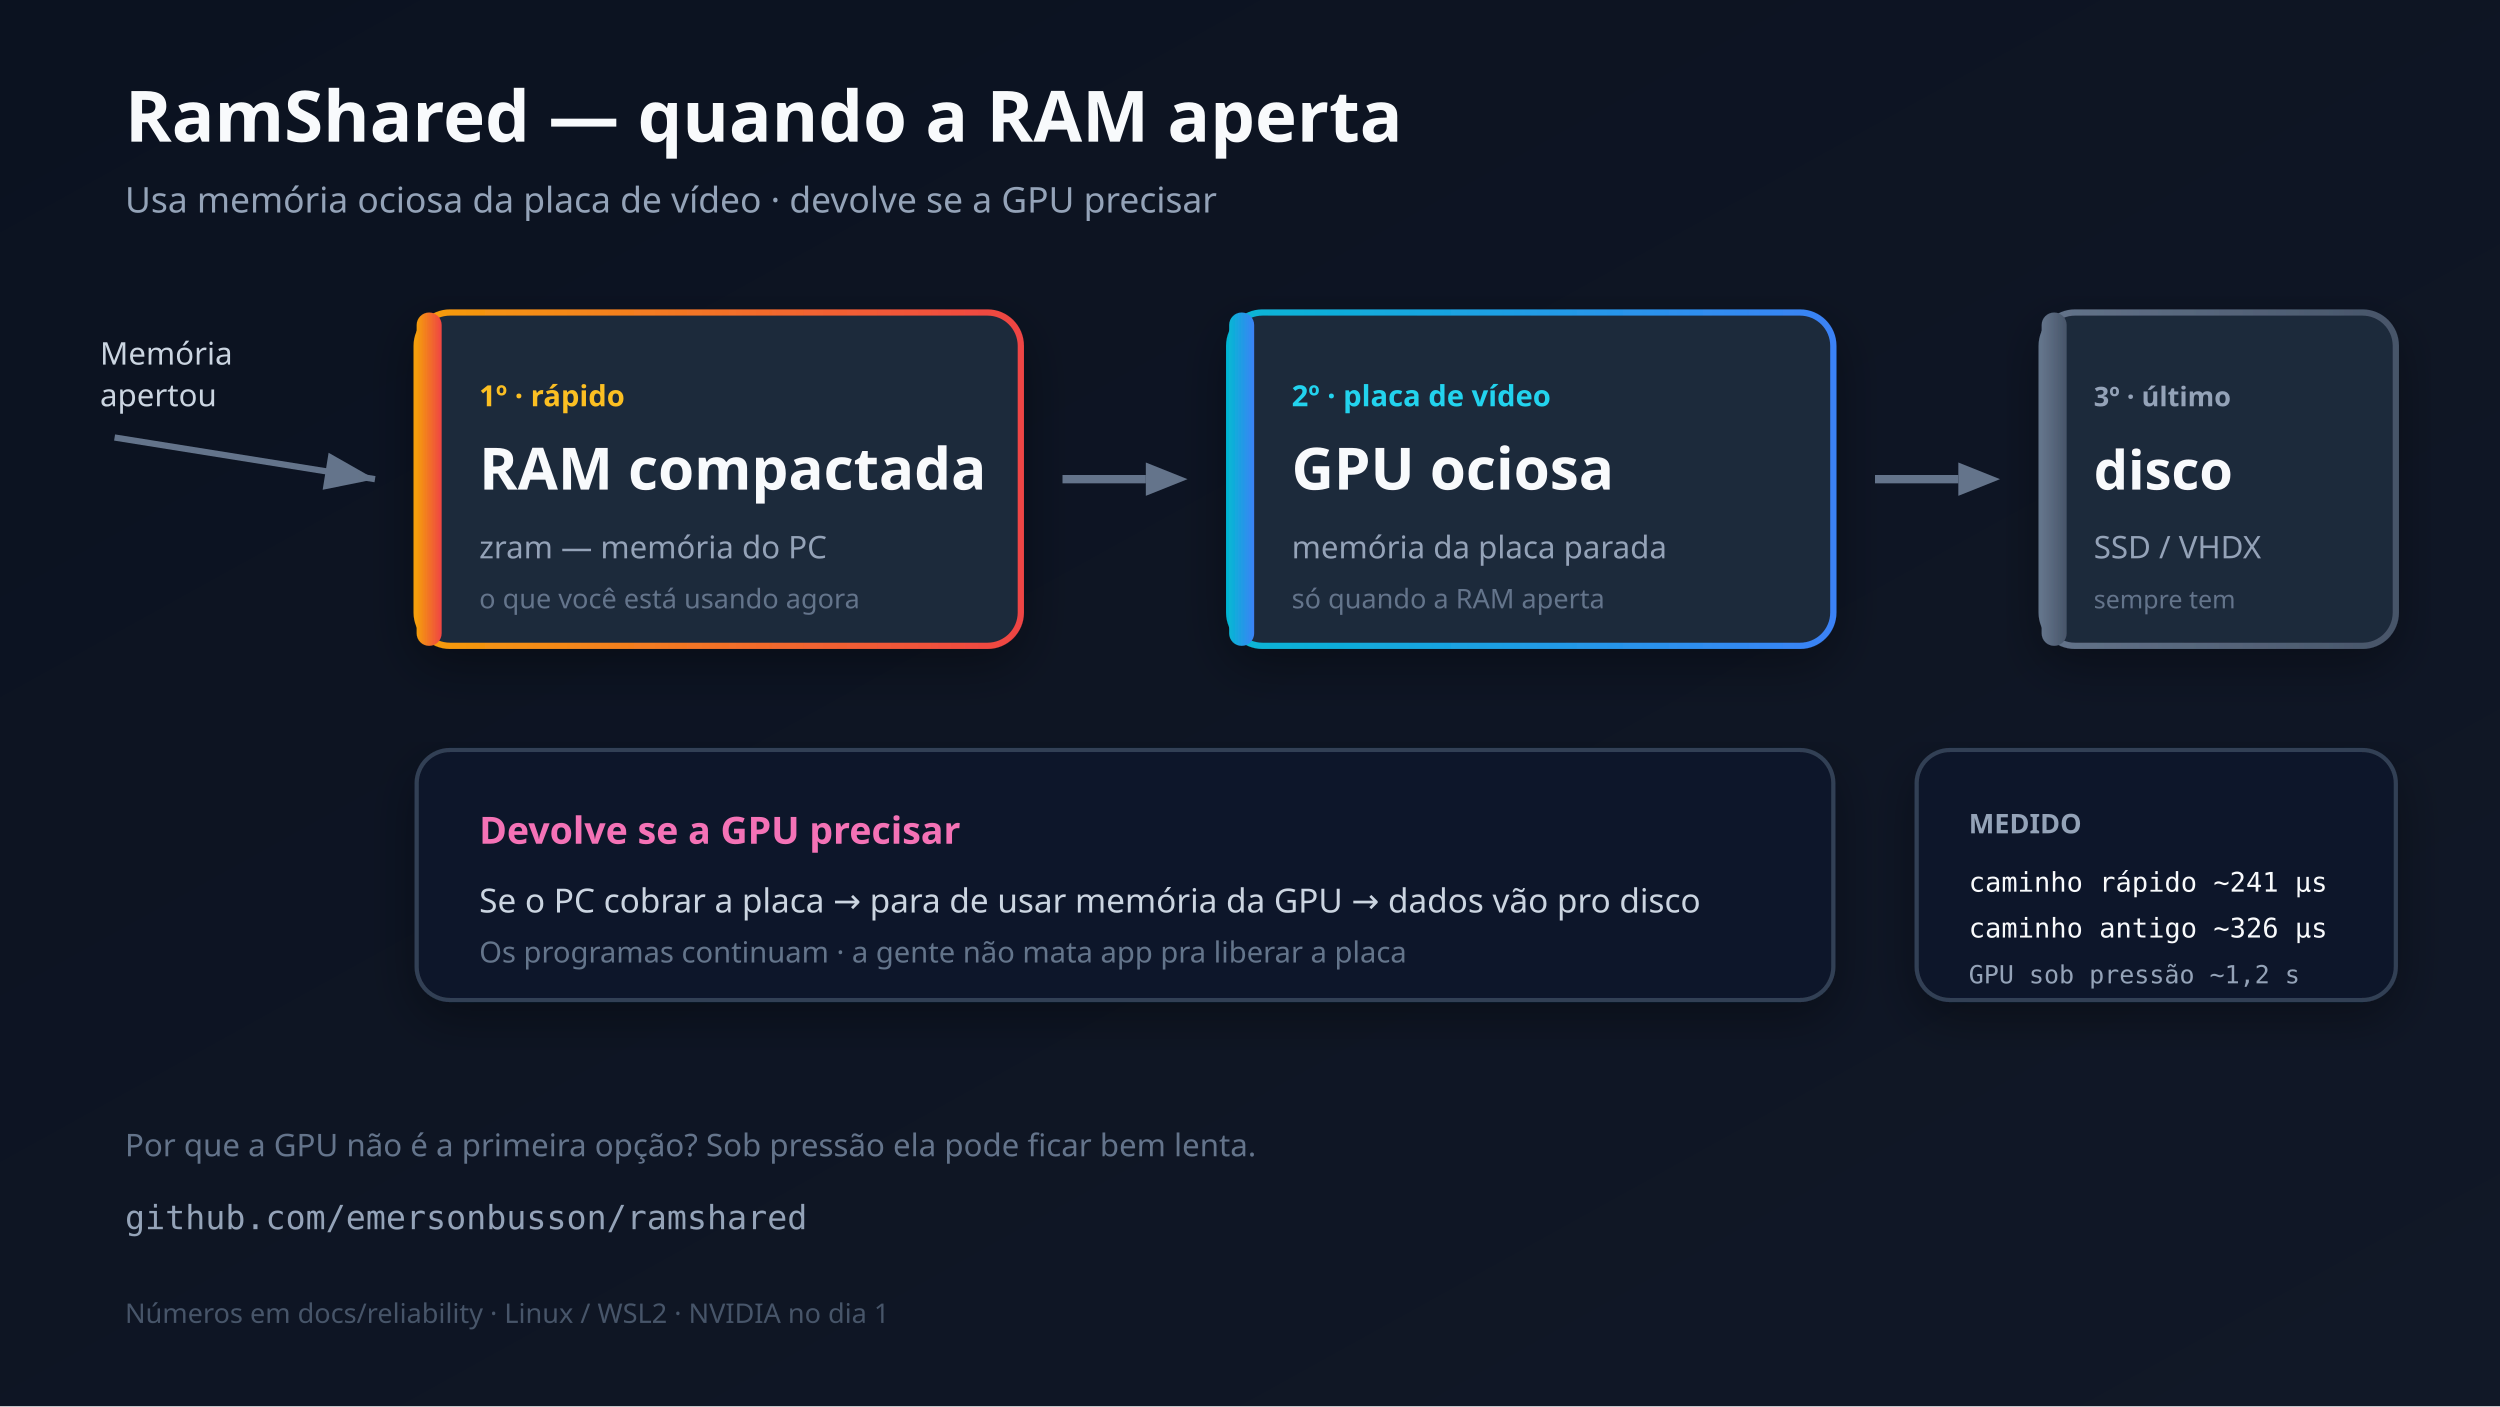
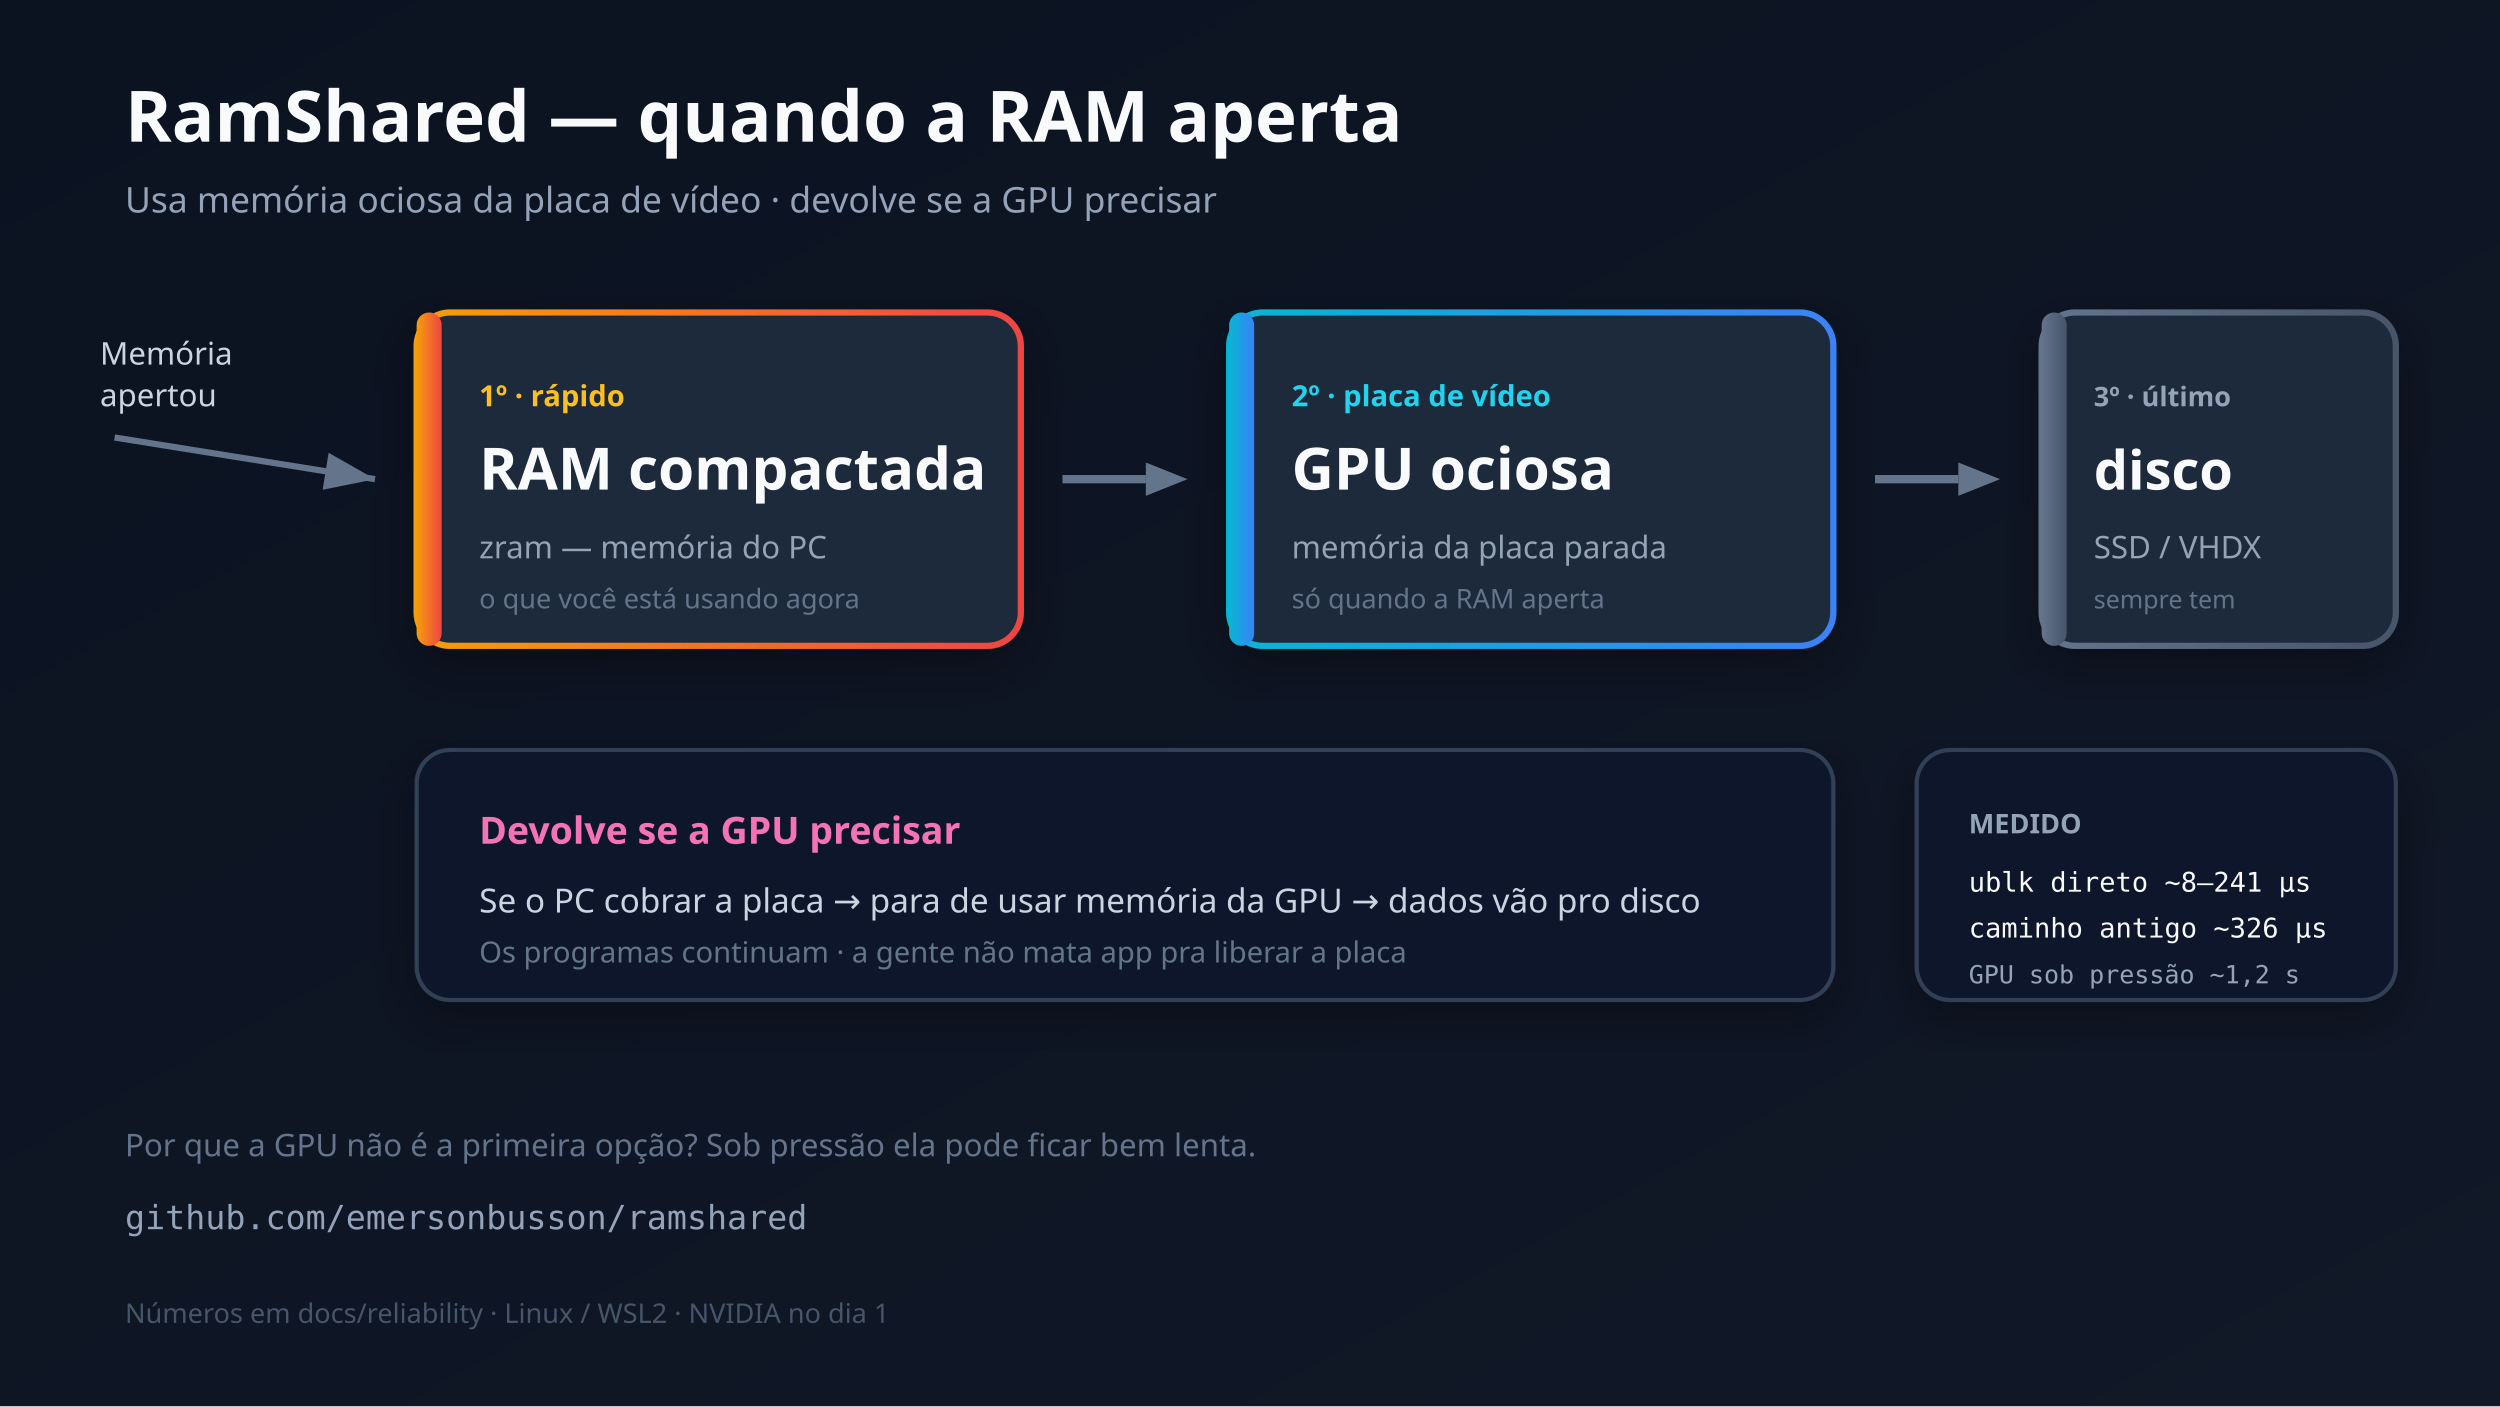
<svg xmlns="http://www.w3.org/2000/svg" width="1200" height="675" viewBox="0 0 1200 675" role="img" aria-label="RamShared — ordem de uso da memória">
  <defs>
    <linearGradient id="bg" x1="0" y1="0" x2="1" y2="1">
      <stop offset="0%" stop-color="#0b1220" />
      <stop offset="100%" stop-color="#111827" />
    </linearGradient>
    <linearGradient id="hot" x1="0" y1="0" x2="1" y2="0">
      <stop offset="0%" stop-color="#f59e0b" />
      <stop offset="100%" stop-color="#ef4444" />
    </linearGradient>
    <linearGradient id="cold" x1="0" y1="0" x2="1" y2="0">
      <stop offset="0%" stop-color="#06b6d4" />
      <stop offset="100%" stop-color="#3b82f6" />
    </linearGradient>
    <linearGradient id="last" x1="0" y1="0" x2="1" y2="0">
      <stop offset="0%" stop-color="#64748b" />
      <stop offset="100%" stop-color="#475569" />
    </linearGradient>
    <filter id="shadow" x="-10%" y="-10%" width="120%" height="130%">
      <feDropShadow dx="0" dy="8" stdDeviation="12" flood-color="#000" flood-opacity="0.35" />
    </filter>
    <marker id="arrow" markerWidth="10" markerHeight="10" refX="8" refY="3" orient="auto">
      <path d="M0,0 L8,3 L0,6 Z" fill="#64748b" />
    </marker>
  </defs>
  <rect width="1200" height="675" fill="url(#bg)" />
  <text x="60" y="68" fill="#f8fafc" font-family="ui-sans-serif, system-ui, Segoe UI, sans-serif" font-size="34" font-weight="700">RamShared — quando a RAM aperta</text>
  <text x="60" y="102" fill="#94a3b8" font-family="ui-sans-serif, system-ui, Segoe UI, sans-serif" font-size="17">Usa memória ociosa da placa de vídeo · devolve se a GPU precisar</text>
  <text x="48" y="175" fill="#cbd5e1" font-family="ui-sans-serif, system-ui, sans-serif" font-size="15">Memória</text>
  <text x="48" y="195" fill="#cbd5e1" font-family="ui-sans-serif, system-ui, sans-serif" font-size="15">apertou</text>
  <path d="M55 210 L180 230" stroke="#64748b" stroke-width="3" marker-end="url(#arrow)" />
  <g filter="url(#shadow)">
    <rect x="200" y="150" width="290" height="160" rx="16" fill="#1e293b" stroke="url(#hot)" stroke-width="3" />
    <rect x="200" y="150" width="12" height="160" rx="6" fill="url(#hot)" />
    <text x="230" y="195" fill="#fbbf24" font-family="ui-sans-serif, system-ui, sans-serif" font-size="14" font-weight="700">1º · rápido</text>
    <text x="230" y="235" fill="#f8fafc" font-family="ui-sans-serif, system-ui, sans-serif" font-size="28" font-weight="700">RAM compactada</text>
    <text x="230" y="268" fill="#94a3b8" font-family="ui-sans-serif, system-ui, sans-serif" font-size="15">zram — memória do PC</text>
    <text x="230" y="292" fill="#64748b" font-family="ui-sans-serif, system-ui, sans-serif" font-size="13">o que você está usando agora</text>
  </g>
  <path d="M510 230 L550 230" stroke="#64748b" stroke-width="4" />
  <polygon points="550,222 570,230 550,238" fill="#64748b" />
  <g filter="url(#shadow)">
    <rect x="590" y="150" width="290" height="160" rx="16" fill="#1e293b" stroke="url(#cold)" stroke-width="3" />
    <rect x="590" y="150" width="12" height="160" rx="6" fill="url(#cold)" />
    <text x="620" y="195" fill="#22d3ee" font-family="ui-sans-serif, system-ui, sans-serif" font-size="14" font-weight="700">2º · placa de vídeo</text>
    <text x="620" y="235" fill="#f8fafc" font-family="ui-sans-serif, system-ui, sans-serif" font-size="28" font-weight="700">GPU ociosa</text>
    <text x="620" y="268" fill="#94a3b8" font-family="ui-sans-serif, system-ui, sans-serif" font-size="15">memória da placa parada</text>
    <text x="620" y="292" fill="#64748b" font-family="ui-sans-serif, system-ui, sans-serif" font-size="13">só quando a RAM aperta</text>
  </g>
  <path d="M900 230 L940 230" stroke="#64748b" stroke-width="4" />
  <polygon points="940,222 960,230 940,238" fill="#64748b" />
  <g filter="url(#shadow)">
    <rect x="980" y="150" width="170" height="160" rx="16" fill="#1e293b" stroke="url(#last)" stroke-width="3" />
    <rect x="980" y="150" width="12" height="160" rx="6" fill="url(#last)" />
    <text x="1005" y="195" fill="#94a3b8" font-family="ui-sans-serif, system-ui, sans-serif" font-size="13" font-weight="700">3º · último</text>
    <text x="1005" y="235" fill="#f8fafc" font-family="ui-sans-serif, system-ui, sans-serif" font-size="26" font-weight="700">disco</text>
    <text x="1005" y="268" fill="#94a3b8" font-family="ui-sans-serif, system-ui, sans-serif" font-size="15">SSD / VHDX</text>
    <text x="1005" y="292" fill="#64748b" font-family="ui-sans-serif, system-ui, sans-serif" font-size="12">sempre tem</text>
  </g>
  <g filter="url(#shadow)">
    <rect x="200" y="360" width="680" height="120" rx="16" fill="#0f172a" stroke="#334155" stroke-width="2" />
    <text x="230" y="405" fill="#f472b6" font-family="ui-sans-serif, system-ui, sans-serif" font-size="18" font-weight="700">Devolve se a GPU precisar</text>
    <text x="230" y="438" fill="#cbd5e1" font-family="ui-sans-serif, system-ui, sans-serif" font-size="16">Se o PC cobrar a placa → para de usar memória da GPU → dados vão pro disco</text>
    <text x="230" y="462" fill="#64748b" font-family="ui-sans-serif, system-ui, sans-serif" font-size="14">Os programas continuam · a gente não mata app pra liberar a placa</text>
  </g>
  <g filter="url(#shadow)">
    <rect x="920" y="360" width="230" height="120" rx="16" fill="#0f172a" stroke="#334155" stroke-width="2" />
    <text x="945" y="400" fill="#94a3b8" font-family="ui-sans-serif, system-ui, sans-serif" font-size="13" font-weight="700">MEDIDO</text>
-     <text x="945" y="428" fill="#f8fafc" font-family="ui-monospace, Menlo, monospace" font-size="13">caminho rápido ~241 µs</text>
+     <text x="945" y="428" fill="#f8fafc" font-family="ui-monospace, Menlo, monospace" font-size="13">ublk direto ~8–241 µs</text>
    <text x="945" y="450" fill="#f8fafc" font-family="ui-monospace, Menlo, monospace" font-size="13">caminho antigo ~326 µs</text>
    <text x="945" y="472" fill="#94a3b8" font-family="ui-monospace, Menlo, monospace" font-size="12">GPU sob pressão ~1,2 s</text>
  </g>
  <text x="60" y="555" fill="#64748b" font-family="ui-sans-serif, system-ui, sans-serif" font-size="15">Por que a GPU não é a primeira opção? Sob pressão ela pode ficar bem lenta.</text>
  <text x="60" y="590" fill="#94a3b8" font-family="ui-monospace, Menlo, monospace" font-size="16">github.com/emersonbusson/ramshared</text>
  <text x="60" y="635" fill="#475569" font-family="ui-sans-serif, system-ui, sans-serif" font-size="13">Números em docs/reliability · Linux / WSL2 · NVIDIA no dia 1</text>
</svg>
